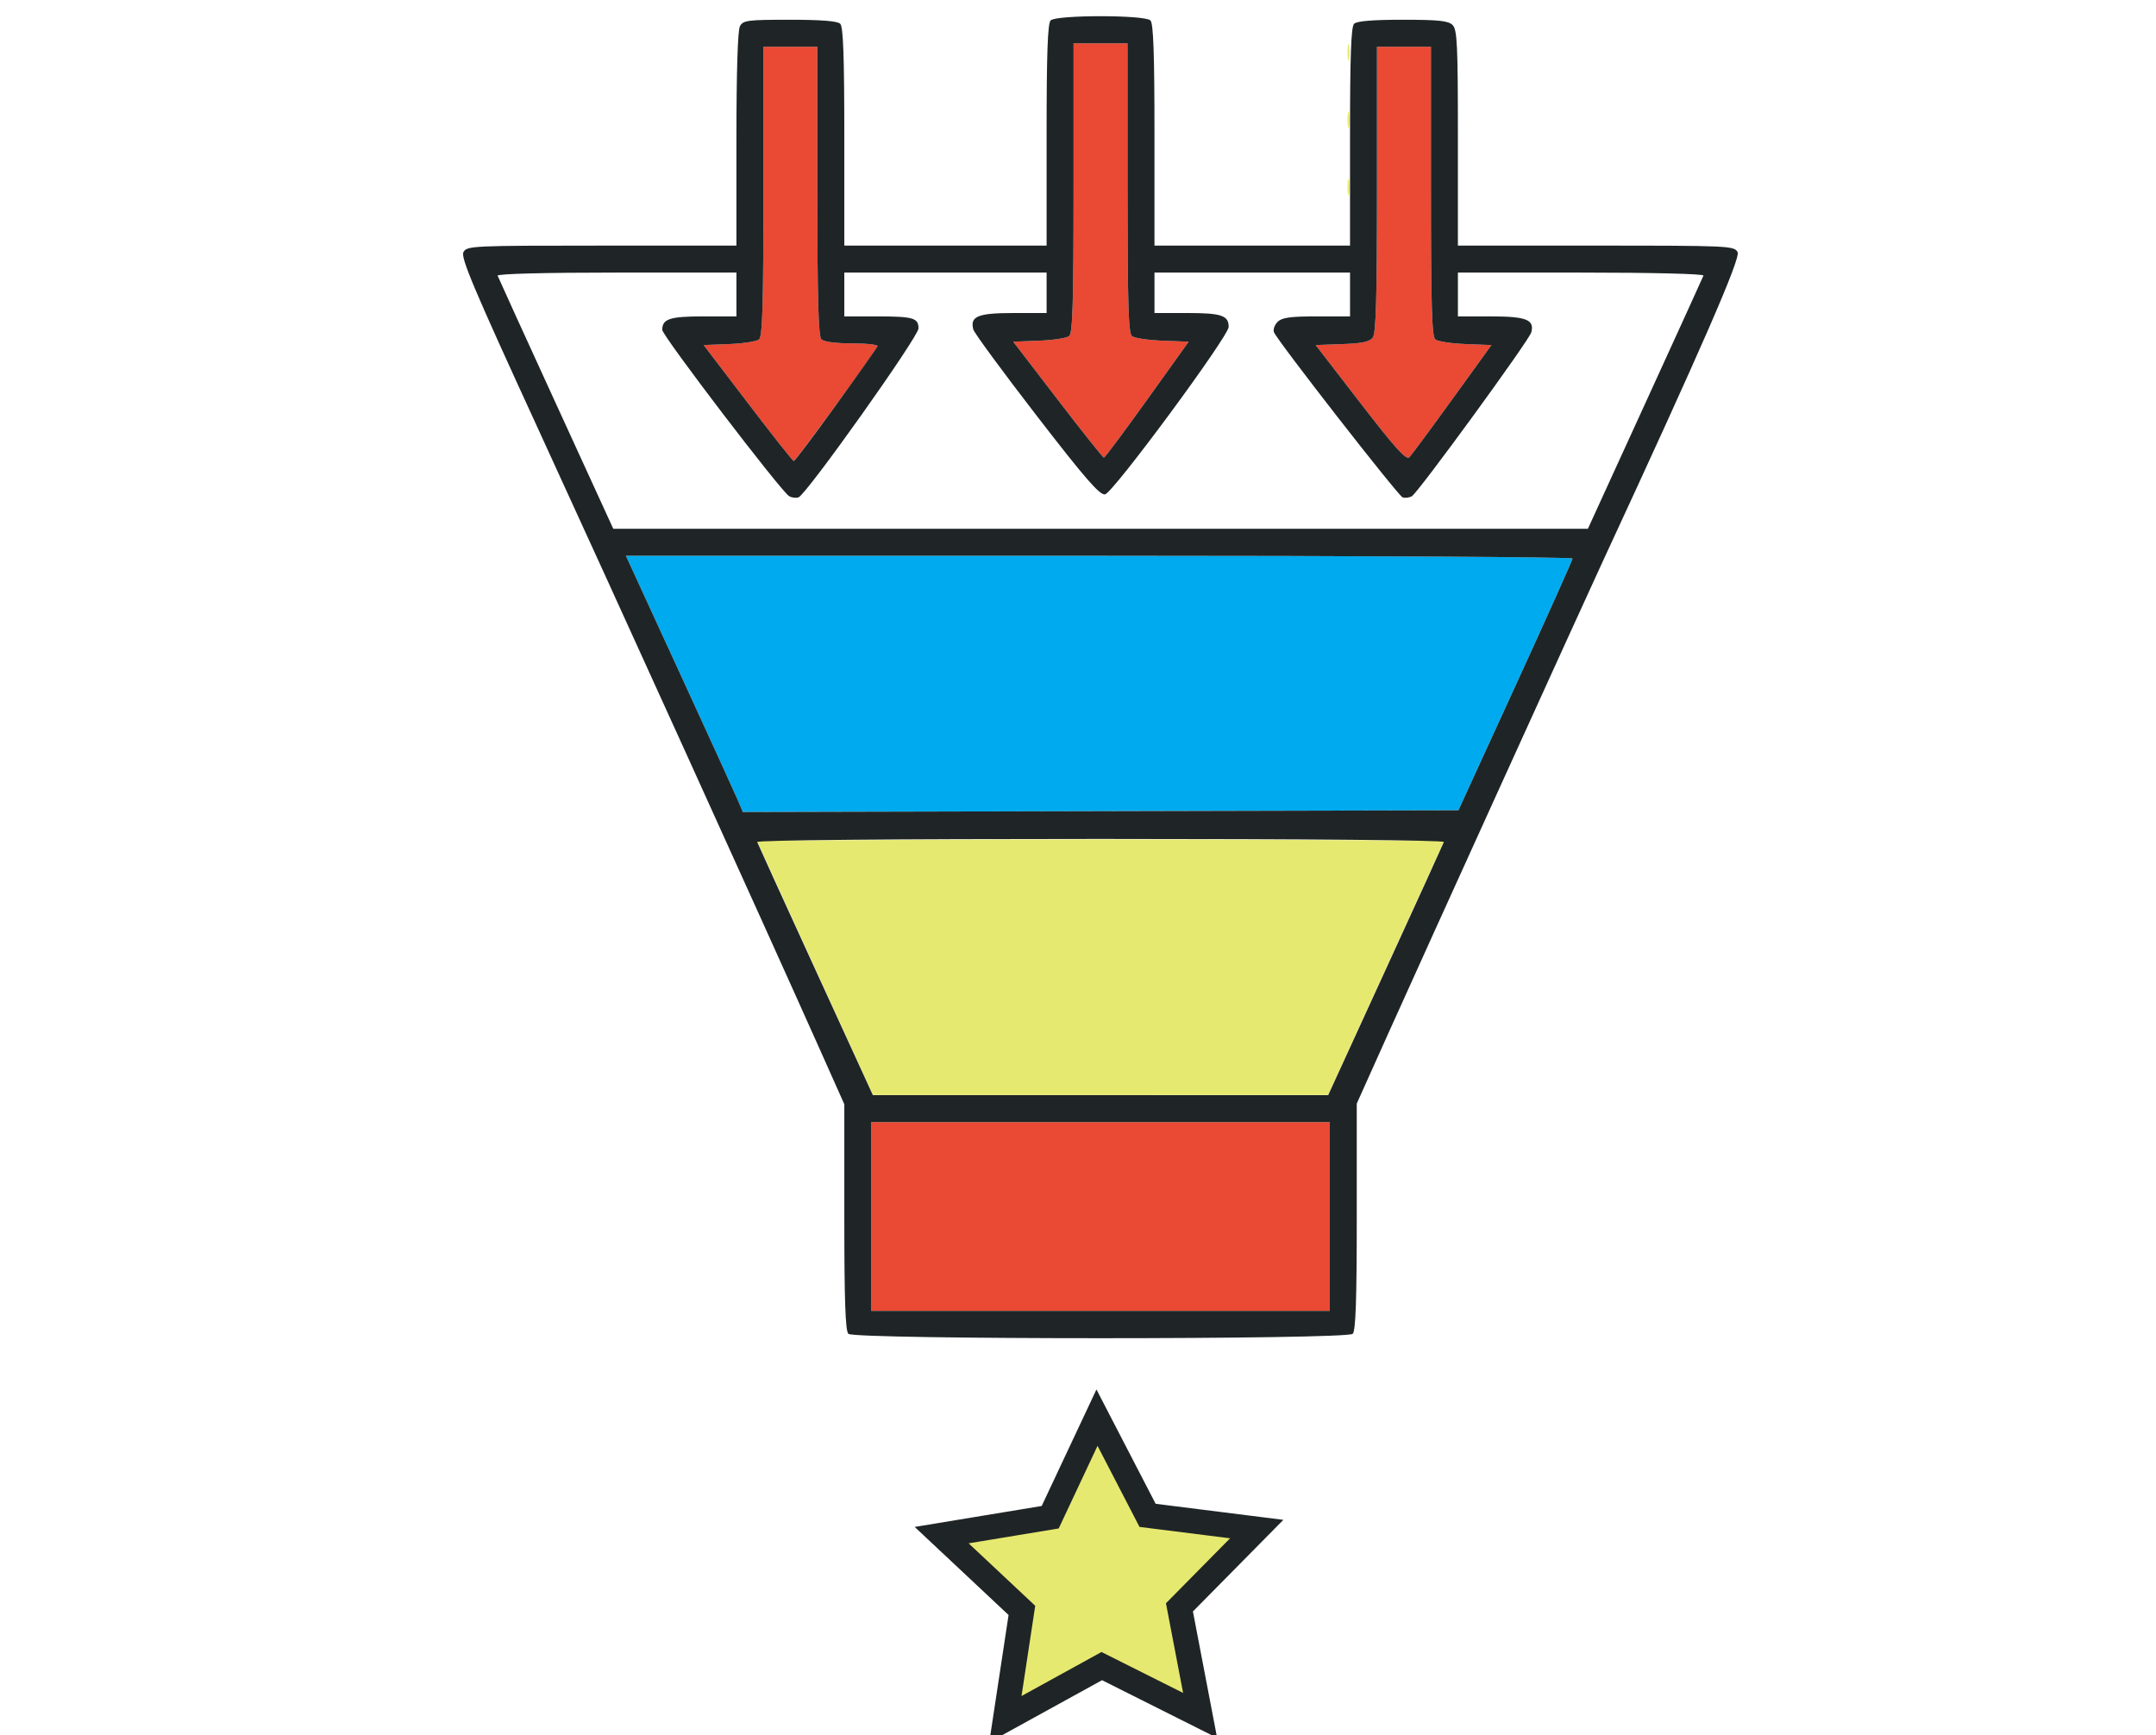
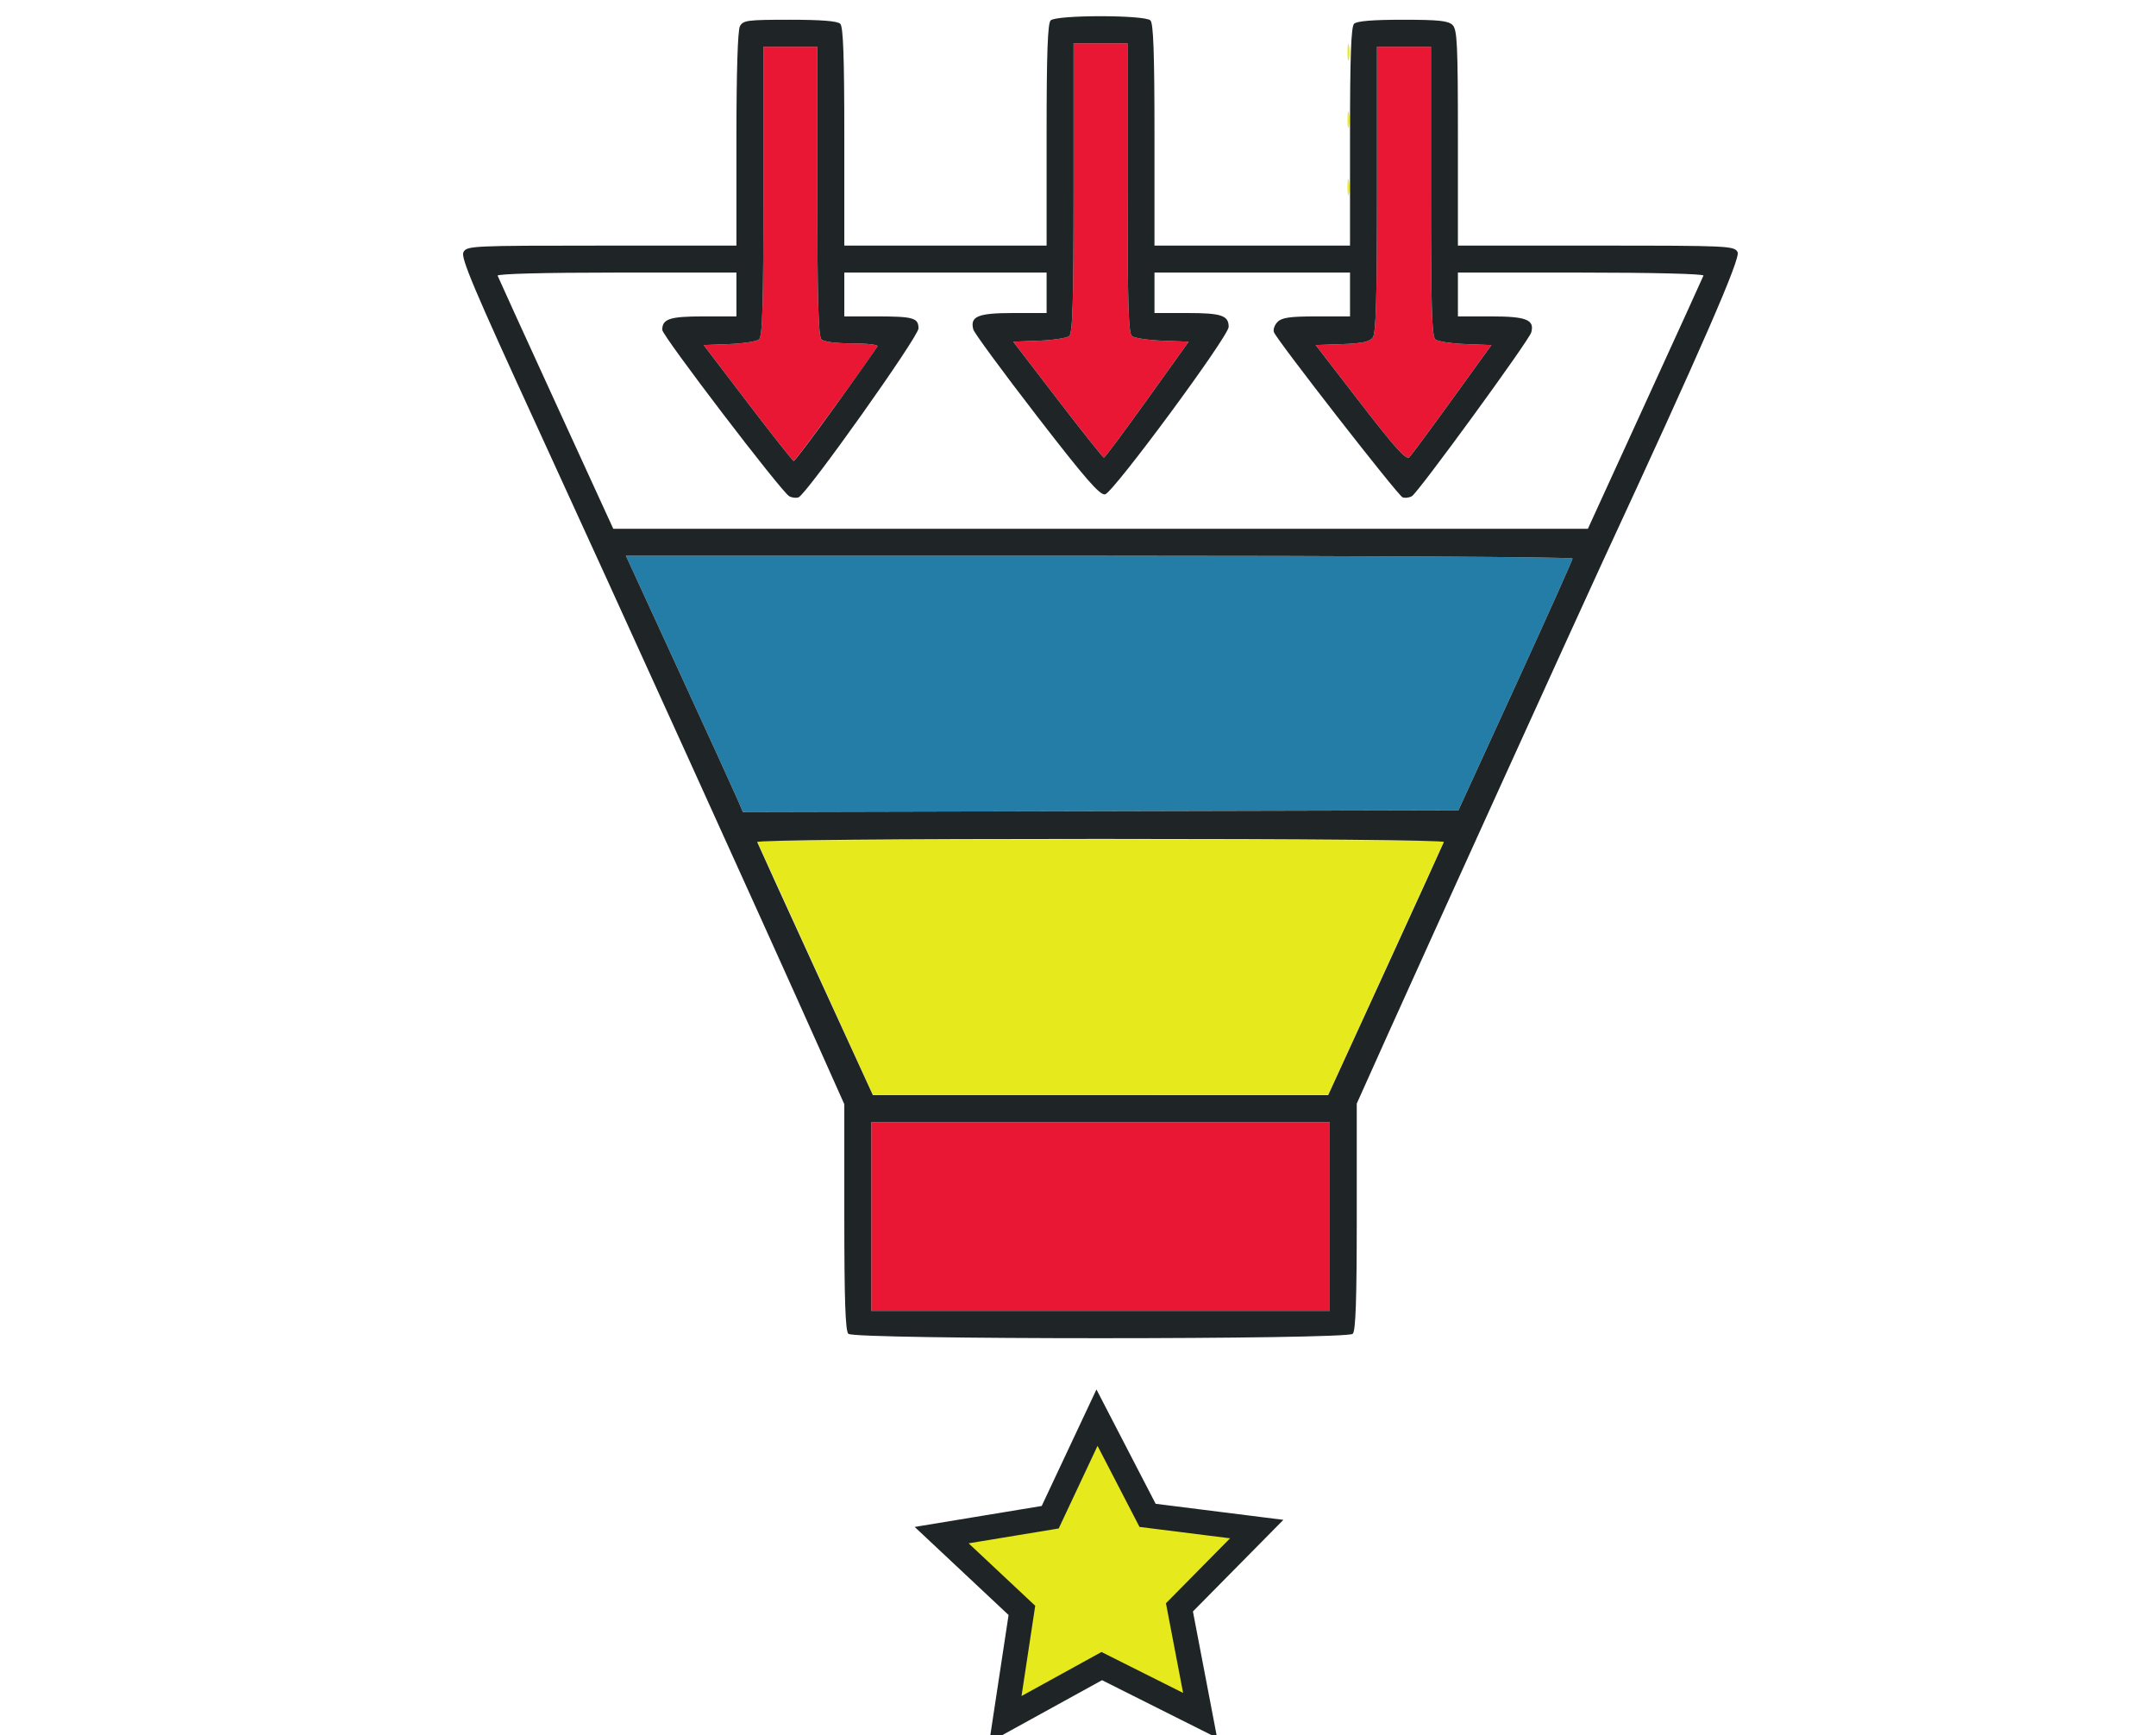
<svg xmlns="http://www.w3.org/2000/svg" version="1.1" id="svg2" width="431.901" height="347.5" viewBox="0 0 431.901 347.5">
  <defs id="defs6" />
-   <path id="path20" d="m 163.246,193.897 -11.631,-25.486 34.426,-0.175 c 18.934,-0.096 49.921,-0.096 68.859,0 l 34.434,0.175 -11.64,25.481 -11.64,25.481 -45.588,0.005 -45.588,0.005 -11.631,-25.486 z M 269.939,37.386 c 0.007,-1.486 0.146,-2.014 0.307,-1.174 0.162,0.84 0.155,2.056 -0.014,2.702 -0.169,0.646 -0.301,-0.042 -0.294,-1.527 z m 0,-13.508 c 0.007,-1.486 0.146,-2.014 0.307,-1.174 0.162,0.84 0.155,2.056 -0.014,2.702 -0.169,0.646 -0.301,-0.042 -0.294,-1.527 z m 0,-13.508 c 0.007,-1.486 0.146,-2.014 0.307,-1.174 0.162,0.84 0.155,2.056 -0.014,2.702 -0.169,0.646 -0.301,-0.042 -0.294,-1.527 z" style="fill:#e6e970;stroke-width:0.675" />
-   <path id="path18" d="m 147.882,160.478 c -0.51,-1.209 -5.781,-12.759 -11.714,-25.668 L 125.381,111.341 h 94.819 c 52.151,0 94.819,0.249 94.819,0.552 0,0.304 -5.143,11.777 -11.43,25.496 l -11.43,24.943 -71.676,0.172 -71.676,0.172 z" style="fill:#00aaee;stroke-width:0.675" />
-   <path id="path16" d="M 174.54,243.716 V 224.805 h 45.926 45.926 v 18.911 18.911 H 220.466 174.54 Z M 149.815,80.74 140.962,69.129 l 5.106,-0.2 c 2.809,-0.11 5.501,-0.527 5.983,-0.927 0.693,-0.575 0.876,-6.779 0.876,-29.686 V 9.358 h 5.403 5.403 v 28.906 c 0,21.582 0.205,29.112 0.81,29.717 0.493,0.493 2.894,0.81 6.135,0.81 2.928,0 5.223,0.259 5.099,0.574 -0.414,1.056 -16.43,23.023 -16.772,23.004 -0.186,-0.01 -4.322,-5.244 -9.191,-11.63 z m 122.737,0.038 -8.991,-11.649 5.299,-0.189 c 3.992,-0.142 5.507,-0.466 6.143,-1.311 0.644,-0.856 0.844,-7.886 0.844,-29.697 V 9.358 h 5.403 5.403 v 28.959 c 0,22.907 0.183,29.111 0.876,29.686 0.482,0.4 3.208,0.817 6.058,0.927 l 5.182,0.2 -7.81,10.806 c -4.296,5.943 -8.172,11.185 -8.614,11.649 -0.631,0.662 -2.73,-1.654 -9.794,-10.806 z m -60.662,-0.707 -8.913,-11.617 5.167,-0.2 c 2.842,-0.11 5.561,-0.527 6.043,-0.927 0.693,-0.575 0.876,-6.779 0.876,-29.686 V 8.682 h 5.403 5.403 V 37.641 c 0,22.907 0.183,29.111 0.876,29.686 0.482,0.4 3.239,0.817 6.126,0.927 l 5.25,0.2 -8.321,11.619 c -4.576,6.39 -8.473,11.618 -8.658,11.617 -0.186,-5.06e-4 -4.349,-5.229 -9.251,-11.619 z" style="fill:#ea4934;stroke-width:0.675" />
+   <path id="path20" d="m 163.246,193.897 -11.631,-25.486 34.426,-0.175 c 18.934,-0.096 49.921,-0.096 68.859,0 l 34.434,0.175 -11.64,25.481 -11.64,25.481 -45.588,0.005 -45.588,0.005 -11.631,-25.486 z M 269.939,37.386 c 0.007,-1.486 0.146,-2.014 0.307,-1.174 0.162,0.84 0.155,2.056 -0.014,2.702 -0.169,0.646 -0.301,-0.042 -0.294,-1.527 z m 0,-13.508 c 0.007,-1.486 0.146,-2.014 0.307,-1.174 0.162,0.84 0.155,2.056 -0.014,2.702 -0.169,0.646 -0.301,-0.042 -0.294,-1.527 z m 0,-13.508 c 0.007,-1.486 0.146,-2.014 0.307,-1.174 0.162,0.84 0.155,2.056 -0.014,2.702 -0.169,0.646 -0.301,-0.042 -0.294,-1.527 z" style="fill:#e6e91c;stroke-width:0.675;fill-opacity:1" />
+   <path id="path18" d="m 147.882,160.478 c -0.51,-1.209 -5.781,-12.759 -11.714,-25.668 L 125.381,111.341 h 94.819 c 52.151,0 94.819,0.249 94.819,0.552 0,0.304 -5.143,11.777 -11.43,25.496 l -11.43,24.943 -71.676,0.172 -71.676,0.172 z" style="fill:#247da6;stroke-width:0.675;fill-opacity:1" />
+   <path id="path16" d="M 174.54,243.716 V 224.805 h 45.926 45.926 v 18.911 18.911 H 220.466 174.54 Z M 149.815,80.74 140.962,69.129 l 5.106,-0.2 c 2.809,-0.11 5.501,-0.527 5.983,-0.927 0.693,-0.575 0.876,-6.779 0.876,-29.686 V 9.358 h 5.403 5.403 v 28.906 c 0,21.582 0.205,29.112 0.81,29.717 0.493,0.493 2.894,0.81 6.135,0.81 2.928,0 5.223,0.259 5.099,0.574 -0.414,1.056 -16.43,23.023 -16.772,23.004 -0.186,-0.01 -4.322,-5.244 -9.191,-11.63 z m 122.737,0.038 -8.991,-11.649 5.299,-0.189 c 3.992,-0.142 5.507,-0.466 6.143,-1.311 0.644,-0.856 0.844,-7.886 0.844,-29.697 V 9.358 h 5.403 5.403 v 28.959 c 0,22.907 0.183,29.111 0.876,29.686 0.482,0.4 3.208,0.817 6.058,0.927 l 5.182,0.2 -7.81,10.806 c -4.296,5.943 -8.172,11.185 -8.614,11.649 -0.631,0.662 -2.73,-1.654 -9.794,-10.806 z m -60.662,-0.707 -8.913,-11.617 5.167,-0.2 c 2.842,-0.11 5.561,-0.527 6.043,-0.927 0.693,-0.575 0.876,-6.779 0.876,-29.686 V 8.682 h 5.403 5.403 V 37.641 c 0,22.907 0.183,29.111 0.876,29.686 0.482,0.4 3.239,0.817 6.126,0.927 l 5.25,0.2 -8.321,11.619 c -4.576,6.39 -8.473,11.618 -8.658,11.617 -0.186,-5.06e-4 -4.349,-5.229 -9.251,-11.619 z" style="fill:#ea1734;stroke-width:0.675;fill-opacity:1" />
  <path id="path14" d="m 169.947,267.22 c -0.598,-0.598 -0.81,-6.731 -0.81,-23.402 v -22.591 l -5.156,-11.549 C 153.314,185.785 122.793,118.554 107.747,85.807 94.89,57.822 92.261,51.599 92.839,50.518 93.516,49.252 94.497,49.206 120.533,49.206 H 147.524 V 27.887 c 0,-13.404 0.26,-21.804 0.699,-22.625 0.639,-1.194 1.496,-1.306 9.996,-1.306 6.33,0 9.555,0.259 10.107,0.81 0.597,0.597 0.81,6.559 0.81,22.625 v 21.815 h 20.262 20.262 V 27.053 c 0,-16.329 0.213,-22.366 0.81,-22.963 1.127,-1.127 18.864,-1.127 19.991,0 0.597,0.597 0.81,6.634 0.81,22.963 v 22.153 h 19.586 19.586 V 27.391 c 0,-16.067 0.214,-22.028 0.81,-22.625 0.549,-0.549 3.696,-0.81 9.745,-0.81 7.222,0 9.138,0.203 9.996,1.061 0.921,0.921 1.061,3.922 1.061,22.625 v 21.564 h 27.667 c 26.651,0 27.693,0.048 28.365,1.305 0.648,1.211 -7.214,19.242 -27.113,62.181 -3.845,8.297 -36.138,79.368 -42.657,93.88 l -6.523,14.522 v 22.658 c 0,16.722 -0.212,22.87 -0.81,23.468 -1.173,1.173 -99.865,1.173 -101.038,0 z m 96.445,-23.503 V 224.805 h -45.926 -45.926 v 18.911 18.911 h 45.926 45.926 z m 11.151,-49.363 c 6.311,-13.777 11.576,-25.326 11.7,-25.665 0.134,-0.367 -27.574,-0.615 -68.777,-0.615 -41.897,0 -68.913,0.245 -68.777,0.624 0.124,0.343 5.387,11.892 11.697,25.665 l 11.472,25.041 h 45.606 45.606 z m 26.047,-56.964 c 6.286,-13.719 11.43,-25.192 11.43,-25.496 0,-0.304 -42.669,-0.552 -94.819,-0.552 H 125.381 l 10.787,23.47 c 5.933,12.908 11.204,24.459 11.714,25.668 l 0.927,2.198 71.676,-0.172 71.676,-0.172 z m 25.966,-56.513 c 6.306,-13.784 11.567,-25.333 11.691,-25.665 0.129,-0.347 -10.277,-0.603 -24.483,-0.603 h -24.708 v 4.39 4.39 h 6.671 c 7.036,0 8.714,0.67 8.024,3.204 -0.437,1.605 -22.667,32.107 -23.916,32.816 -0.545,0.31 -1.385,0.412 -1.866,0.227 -0.928,-0.356 -25.132,-31.431 -25.764,-33.079 -0.205,-0.533 0.123,-1.464 0.728,-2.069 0.869,-0.869 2.51,-1.1 7.806,-1.1 h 6.706 v -4.39 -4.39 h -19.586 -19.586 v 4.052 4.052 h 6.619 c 6.783,0 8.24,0.491 8.24,2.775 0,1.891 -23.203,33.328 -24.771,33.56 -1.075,0.159 -3.991,-3.199 -13.71,-15.789 -6.79,-8.795 -12.494,-16.562 -12.677,-17.259 -0.687,-2.626 0.925,-3.287 8.015,-3.287 h 6.671 V 58.661 54.609 H 189.398 169.137 v 4.39 4.39 h 6.361 c 7.48,0 8.498,0.289 8.498,2.409 0,1.667 -22.4,33.213 -24.028,33.837 -0.484,0.186 -1.327,0.084 -1.875,-0.226 -1.591,-0.9 -25.427,-32.142 -25.427,-33.327 0,-2.198 1.517,-2.694 8.24,-2.694 h 6.619 v -4.39 -4.39 h -24.032 c -14.405,0 -23.942,0.25 -23.807,0.624 0.124,0.343 5.387,11.892 11.697,25.665 l 11.472,25.041 h 97.619 97.619 z m -162.108,0.289 c 4.458,-6.173 8.206,-11.482 8.33,-11.798 0.124,-0.316 -2.171,-0.574 -5.099,-0.574 -3.241,0 -5.641,-0.317 -6.135,-0.81 -0.605,-0.605 -0.81,-8.135 -0.81,-29.717 V 9.358 h -5.403 -5.403 v 28.959 c 0,22.907 -0.183,29.111 -0.876,29.686 -0.482,0.4 -3.174,0.817 -5.983,0.927 l -5.106,0.2 8.853,11.611 c 4.869,6.386 9.005,11.619 9.191,11.63 0.186,0.01 3.985,-5.032 8.442,-11.205 z m 123.512,-1.229 7.81,-10.806 -5.182,-0.2 c -2.85,-0.11 -5.577,-0.527 -6.058,-0.927 -0.693,-0.575 -0.876,-6.779 -0.876,-29.686 V 9.358 h -5.403 -5.403 v 28.575 c 0,21.811 -0.2,28.84 -0.844,29.697 -0.636,0.845 -2.152,1.169 -6.143,1.311 l -5.299,0.189 8.991,11.649 c 7.064,9.153 9.163,11.468 9.794,10.806 0.442,-0.464 4.318,-5.706 8.614,-11.649 z m -61.16,0.137 8.321,-11.619 -5.25,-0.2 c -2.887,-0.11 -5.644,-0.527 -6.126,-0.927 -0.693,-0.575 -0.876,-6.779 -0.876,-29.686 V 8.682 h -5.403 -5.403 V 37.641 c 0,22.907 -0.183,29.111 -0.876,29.686 -0.482,0.4 -3.201,0.817 -6.043,0.927 l -5.167,0.2 8.913,11.617 c 4.902,6.39 9.065,11.618 9.251,11.619 0.186,5.07e-4 4.082,-5.227 8.658,-11.617 z" style="fill:#1f2526;stroke-width:0.675" />
-   <path style="fill:#e6e970;fill-opacity:1;stroke:#1f2526;stroke-width:13.537;stroke-miterlimit:4;stroke-dasharray:none;stroke-opacity:1" id="path22" d="m 266.124,616.136 -51.699,29.799 -4.761,59.482 -44.316,-39.96 -58.042,13.853 24.31,-54.496 -31.111,-50.92 59.341,6.28 38.814,-45.323 12.365,58.377 z" transform="matrix(0.3560731,-0.09814481,0.09814481,0.3560731,96.52469,113.067)" />
+   <path style="fill:#e6e91c;fill-opacity:1;stroke:#1f2526;stroke-width:13.537;stroke-miterlimit:4;stroke-dasharray:none;stroke-opacity:1" id="path22" d="m 266.124,616.136 -51.699,29.799 -4.761,59.482 -44.316,-39.96 -58.042,13.853 24.31,-54.496 -31.111,-50.92 59.341,6.28 38.814,-45.323 12.365,58.377 z" transform="matrix(0.3560731,-0.09814481,0.09814481,0.3560731,96.52469,113.067)" />
</svg>
